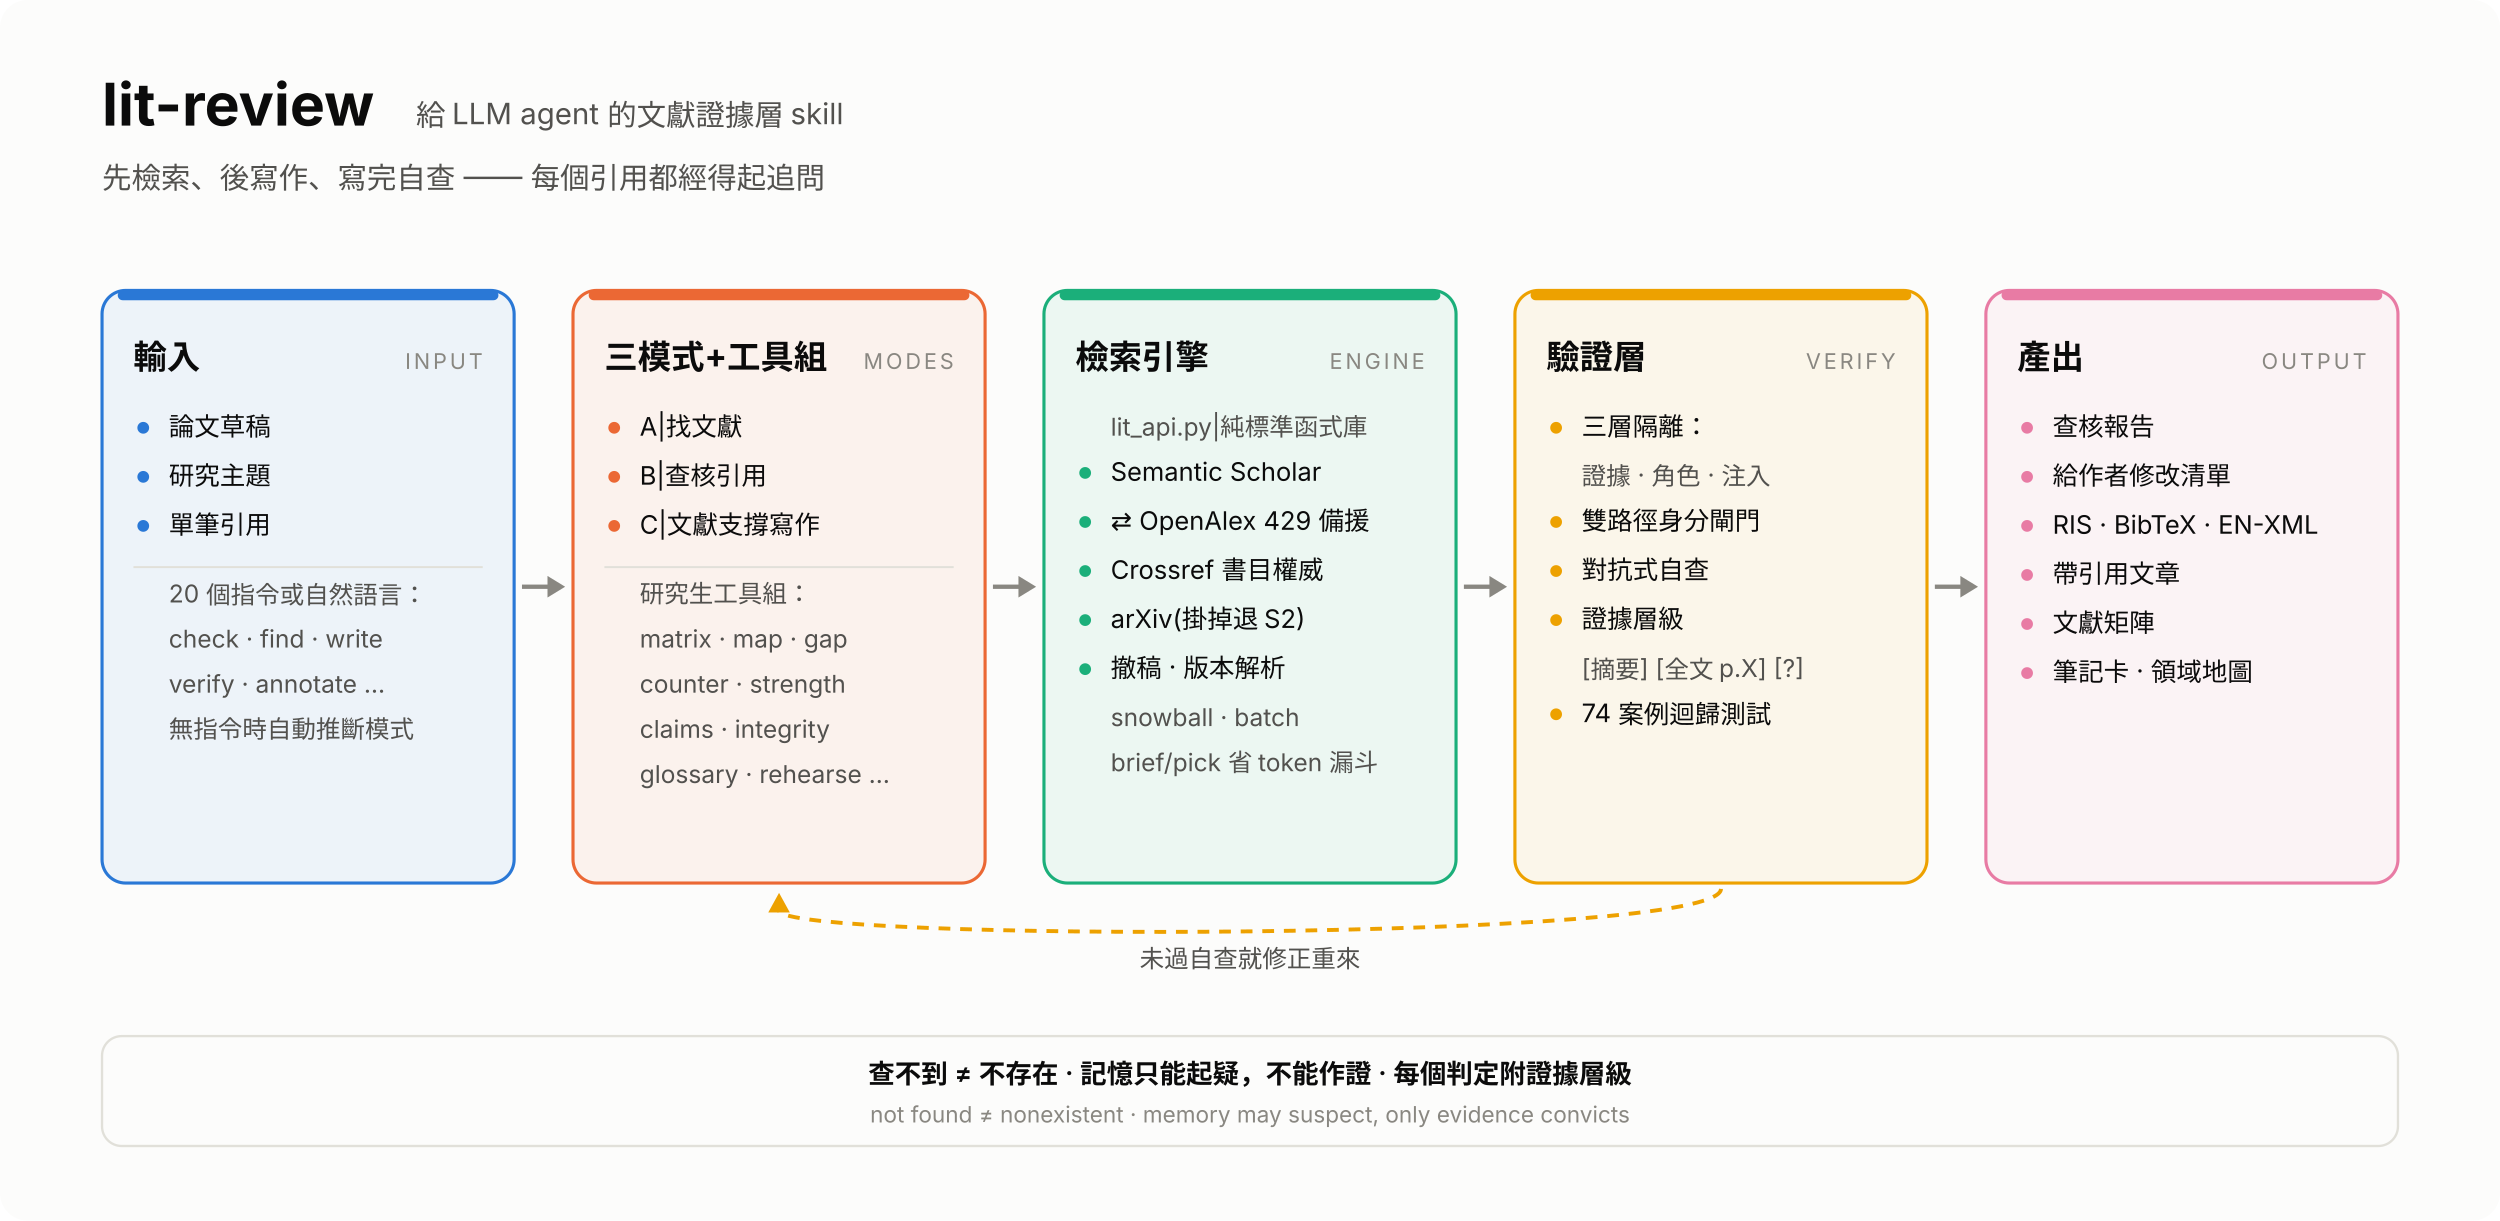
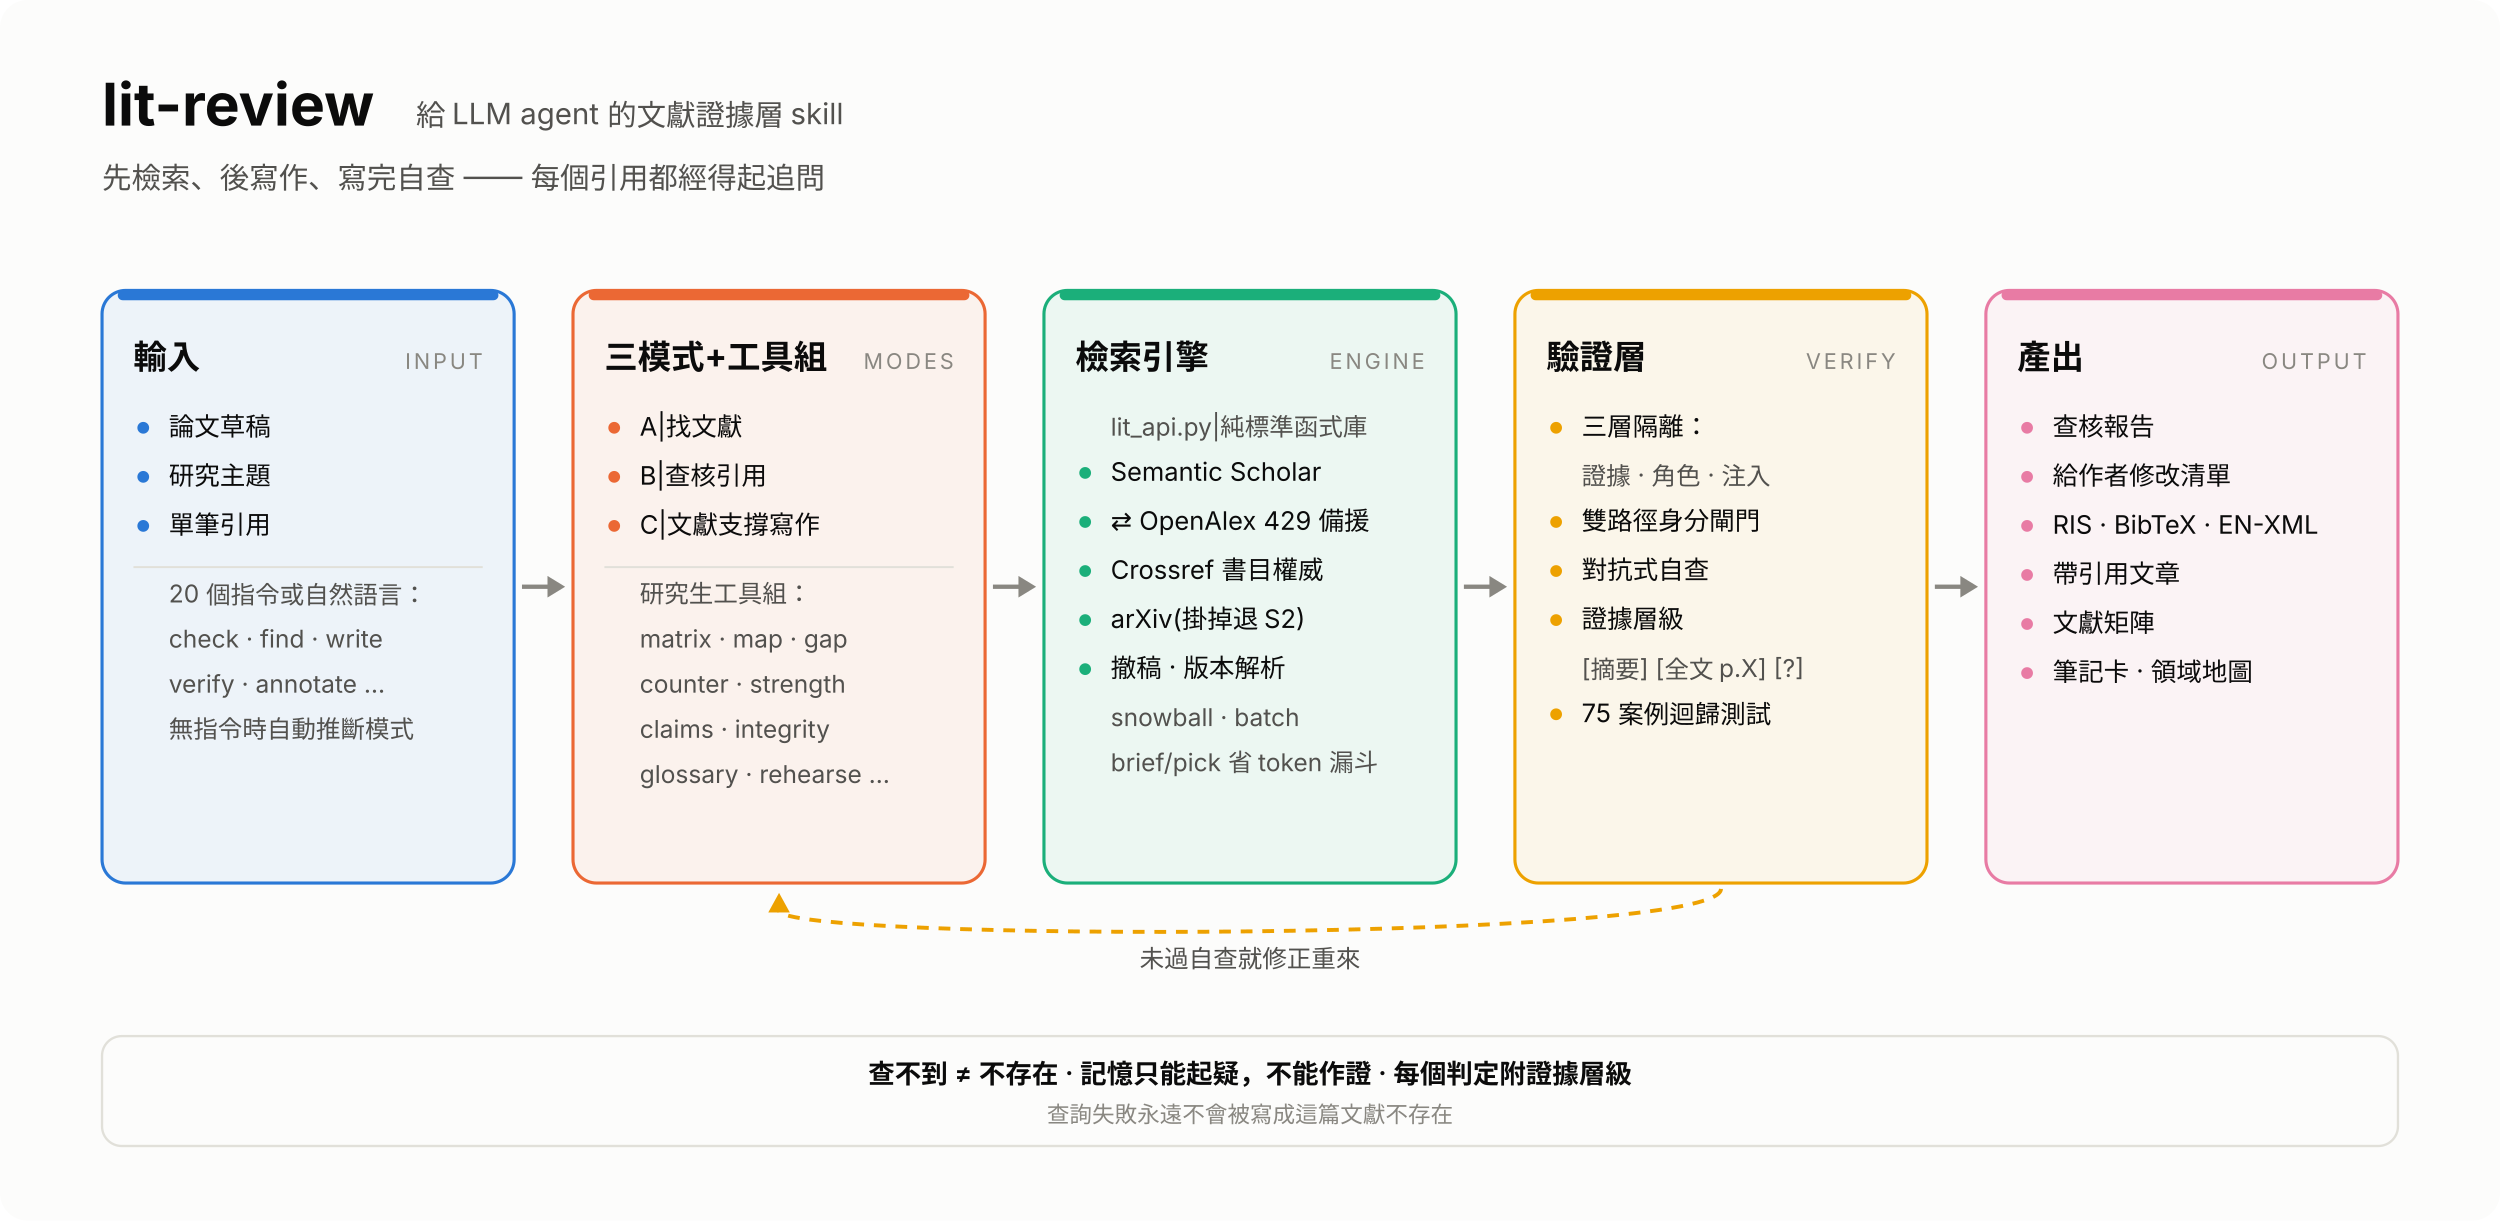
<svg xmlns="http://www.w3.org/2000/svg" width="1274" height="622" viewBox="0 0 1274 622" font-family="system-ui,-apple-system,'Segoe UI','Noto Sans TC',sans-serif">
  <rect width="1274" height="622" rx="14" fill="#fcfcfb" />
  <text x="52" y="64" font-size="30" font-weight="700" fill="#0b0b0b">lit-review</text>
  <text x="212" y="64" font-size="15" fill="#52514e">給 LLM agent 的文獻證據層 skill</text>
  <text x="52" y="96" font-size="15" fill="#52514e">先檢索、後寫作、寫完自查 —— 每個引用都經得起追問</text>
  <defs>
    <marker id="ah" viewBox="0 0 10 10" refX="9" refY="5" markerWidth="7" markerHeight="7" orient="auto-start-reverse">
      <path d="M0,0 L10,5 L0,10 z" fill="#898781" />
    </marker>
  </defs>
  <rect x="52" y="148" width="210" height="302" rx="12" fill="#2a78d6" fill-opacity="0.07" stroke="#2a78d6" stroke-width="1.6" />
  <rect x="60" y="148" width="194" height="5" rx="2.5" fill="#2a78d6" />
  <text x="68" y="188" font-size="17" font-weight="700" fill="#0b0b0b">輸入</text>
  <text x="246" y="188" font-size="11" letter-spacing="1.5" text-anchor="end" fill="#898781">INPUT</text>
  <circle cx="73" cy="218" r="3" fill="#2a78d6" />
  <text x="86" y="222" font-size="13" fill="#0b0b0b">論文草稿</text>
  <circle cx="73" cy="243" r="3" fill="#2a78d6" />
  <text x="86" y="247" font-size="13" fill="#0b0b0b">研究主題</text>
  <circle cx="73" cy="268" r="3" fill="#2a78d6" />
  <text x="86" y="272" font-size="13" fill="#0b0b0b">單筆引用</text>
  <line x1="68" y1="289" x2="246" y2="289" stroke="#e1e0d9" stroke-width="1" />
  <text x="86" y="307" font-size="12.5" fill="#52514e">20 個指令或自然語言：</text>
  <text x="86" y="330" font-size="12.5" fill="#52514e">check · find · write</text>
  <text x="86" y="353" font-size="12.5" fill="#52514e">verify · annotate …</text>
  <text x="86" y="376" font-size="12.5" fill="#52514e">無指令時自動推斷模式</text>
  <rect x="292" y="148" width="210" height="302" rx="12" fill="#eb6834" fill-opacity="0.07" stroke="#eb6834" stroke-width="1.6" />
  <rect x="300" y="148" width="194" height="5" rx="2.5" fill="#eb6834" />
  <text x="308" y="188" font-size="17" font-weight="700" fill="#0b0b0b">三模式+工具組</text>
  <text x="486" y="188" font-size="11" letter-spacing="1.5" text-anchor="end" fill="#898781">MODES</text>
  <circle cx="313" cy="218" r="3" fill="#eb6834" />
  <text x="326" y="222" font-size="13" fill="#0b0b0b">A|找文獻</text>
  <circle cx="313" cy="243" r="3" fill="#eb6834" />
  <text x="326" y="247" font-size="13" fill="#0b0b0b">B|查核引用</text>
  <circle cx="313" cy="268" r="3" fill="#eb6834" />
  <text x="326" y="272" font-size="13" fill="#0b0b0b">C|文獻支撐寫作</text>
  <line x1="308" y1="289" x2="486" y2="289" stroke="#e1e0d9" stroke-width="1" />
  <text x="326" y="307" font-size="12.5" fill="#52514e">研究生工具組：</text>
  <text x="326" y="330" font-size="12.5" fill="#52514e">matrix · map · gap</text>
  <text x="326" y="353" font-size="12.5" fill="#52514e">counter · strength</text>
  <text x="326" y="376" font-size="12.5" fill="#52514e">claims · integrity</text>
  <text x="326" y="399" font-size="12.5" fill="#52514e">glossary · rehearse …</text>
  <rect x="532" y="148" width="210" height="302" rx="12" fill="#1baf7a" fill-opacity="0.07" stroke="#1baf7a" stroke-width="1.6" />
  <rect x="540" y="148" width="194" height="5" rx="2.5" fill="#1baf7a" />
  <text x="548" y="188" font-size="17" font-weight="700" fill="#0b0b0b">檢索引擎</text>
  <text x="726" y="188" font-size="11" letter-spacing="1.5" text-anchor="end" fill="#898781">ENGINE</text>
  <text x="566" y="222" font-size="12.5" fill="#52514e">lit_api.py|純標準函式庫</text>
  <circle cx="553" cy="241" r="3" fill="#1baf7a" />
  <text x="566" y="245" font-size="13" fill="#0b0b0b">Semantic Scholar</text>
  <circle cx="553" cy="266" r="3" fill="#1baf7a" />
  <text x="566" y="270" font-size="13" fill="#0b0b0b">⇄ OpenAlex 429 備援</text>
  <circle cx="553" cy="291" r="3" fill="#1baf7a" />
  <text x="566" y="295" font-size="13" fill="#0b0b0b">Crossref 書目權威</text>
  <circle cx="553" cy="316" r="3" fill="#1baf7a" />
  <text x="566" y="320" font-size="13" fill="#0b0b0b">arXiv(掛掉退 S2)</text>
  <circle cx="553" cy="341" r="3" fill="#1baf7a" />
  <text x="566" y="345" font-size="13" fill="#0b0b0b">撤稿 · 版本解析</text>
  <text x="566" y="370" font-size="12.5" fill="#52514e">snowball · batch</text>
  <text x="566" y="393" font-size="12.5" fill="#52514e">brief/pick 省 token 漏斗</text>
  <rect x="772" y="148" width="210" height="302" rx="12" fill="#eda100" fill-opacity="0.07" stroke="#eda100" stroke-width="1.6" />
  <rect x="780" y="148" width="194" height="5" rx="2.5" fill="#eda100" />
  <text x="788" y="188" font-size="17" font-weight="700" fill="#0b0b0b">驗證層</text>
  <text x="966" y="188" font-size="11" letter-spacing="1.5" text-anchor="end" fill="#898781">VERIFY</text>
  <circle cx="793" cy="218" r="3" fill="#eda100" />
  <text x="806" y="222" font-size="13" fill="#0b0b0b">三層隔離：</text>
  <text x="806" y="247" font-size="12.5" fill="#52514e">證據 · 角色 · 注入</text>
  <circle cx="793" cy="266" r="3" fill="#eda100" />
  <text x="806" y="270" font-size="13" fill="#0b0b0b">雙路徑身分閘門</text>
  <circle cx="793" cy="291" r="3" fill="#eda100" />
  <text x="806" y="295" font-size="13" fill="#0b0b0b">對抗式自查</text>
  <circle cx="793" cy="316" r="3" fill="#eda100" />
  <text x="806" y="320" font-size="13" fill="#0b0b0b">證據層級</text>
  <text x="806" y="345" font-size="12.5" fill="#52514e">[摘要] [全文 p.X] [?]</text>
  <circle cx="793" cy="364" r="3" fill="#eda100" />
-   <text x="806" y="368" font-size="13" fill="#0b0b0b">74 案例迴歸測試</text>
+   <text x="806" y="368" font-size="13" fill="#0b0b0b">75 案例迴歸測試</text>
  <rect x="1012" y="148" width="210" height="302" rx="12" fill="#e87ba4" fill-opacity="0.07" stroke="#e87ba4" stroke-width="1.6" />
  <rect x="1020" y="148" width="194" height="5" rx="2.5" fill="#e87ba4" />
  <text x="1028" y="188" font-size="17" font-weight="700" fill="#0b0b0b">產出</text>
  <text x="1206" y="188" font-size="11" letter-spacing="1.5" text-anchor="end" fill="#898781">OUTPUT</text>
  <circle cx="1033" cy="218" r="3" fill="#e87ba4" />
  <text x="1046" y="222" font-size="13" fill="#0b0b0b">查核報告</text>
  <circle cx="1033" cy="243" r="3" fill="#e87ba4" />
  <text x="1046" y="247" font-size="13" fill="#0b0b0b">給作者修改清單</text>
  <circle cx="1033" cy="268" r="3" fill="#e87ba4" />
  <text x="1046" y="272" font-size="13" fill="#0b0b0b">RIS · BibTeX · EN-XML</text>
  <circle cx="1033" cy="293" r="3" fill="#e87ba4" />
  <text x="1046" y="297" font-size="13" fill="#0b0b0b">帶引用文章</text>
  <circle cx="1033" cy="318" r="3" fill="#e87ba4" />
  <text x="1046" y="322" font-size="13" fill="#0b0b0b">文獻矩陣</text>
  <circle cx="1033" cy="343" r="3" fill="#e87ba4" />
  <text x="1046" y="347" font-size="13" fill="#0b0b0b">筆記卡 · 領域地圖</text>
  <line x1="266" y1="299.0" x2="280" y2="299.0" stroke="#898781" stroke-width="2.2" />
  <path d="M 288 299.0 L 279 293.5 L 279 304.5 Z" fill="#898781" />
  <line x1="506" y1="299.0" x2="520" y2="299.0" stroke="#898781" stroke-width="2.2" />
  <path d="M 528 299.0 L 519 293.5 L 519 304.5 Z" fill="#898781" />
  <line x1="746" y1="299.0" x2="760" y2="299.0" stroke="#898781" stroke-width="2.2" />
  <path d="M 768 299.0 L 759 293.5 L 759 304.5 Z" fill="#898781" />
  <line x1="986" y1="299.0" x2="1000" y2="299.0" stroke="#898781" stroke-width="2.2" />
  <path d="M 1008 299.0 L 999 293.5 L 999 304.5 Z" fill="#898781" />
  <path d="M 877.0 453 C 877.0 480, 397.0 480, 397.0 464" fill="none" stroke="#eda100" stroke-width="2" stroke-dasharray="6 5" />
  <path d="M 397.0 455 L 391.5 465 L 402.5 465 Z" fill="#eda100" />
  <text x="637.0" y="493" font-size="12.5" text-anchor="middle" fill="#52514e">未過自查就修正重來</text>
  <rect x="52" y="528" width="1170" height="56" rx="10" fill="none" stroke="#e1e0d9" stroke-width="1.2" />
  <text x="637.0" y="552" font-size="13.5" font-weight="600" text-anchor="middle" fill="#0b0b0b">查不到 ≠ 不存在    ·    記憶只能起疑，不能作證    ·    每個判定附證據層級</text>
-   <text x="637.0" y="572" font-size="11.5" text-anchor="middle" fill="#898781">not found ≠ nonexistent · memory may suspect, only evidence convicts</text>
+   <text x="637.0" y="572" font-size="11.5" text-anchor="middle" fill="#898781">查詢失敗永遠不會被寫成這篇文獻不存在</text>
</svg>
